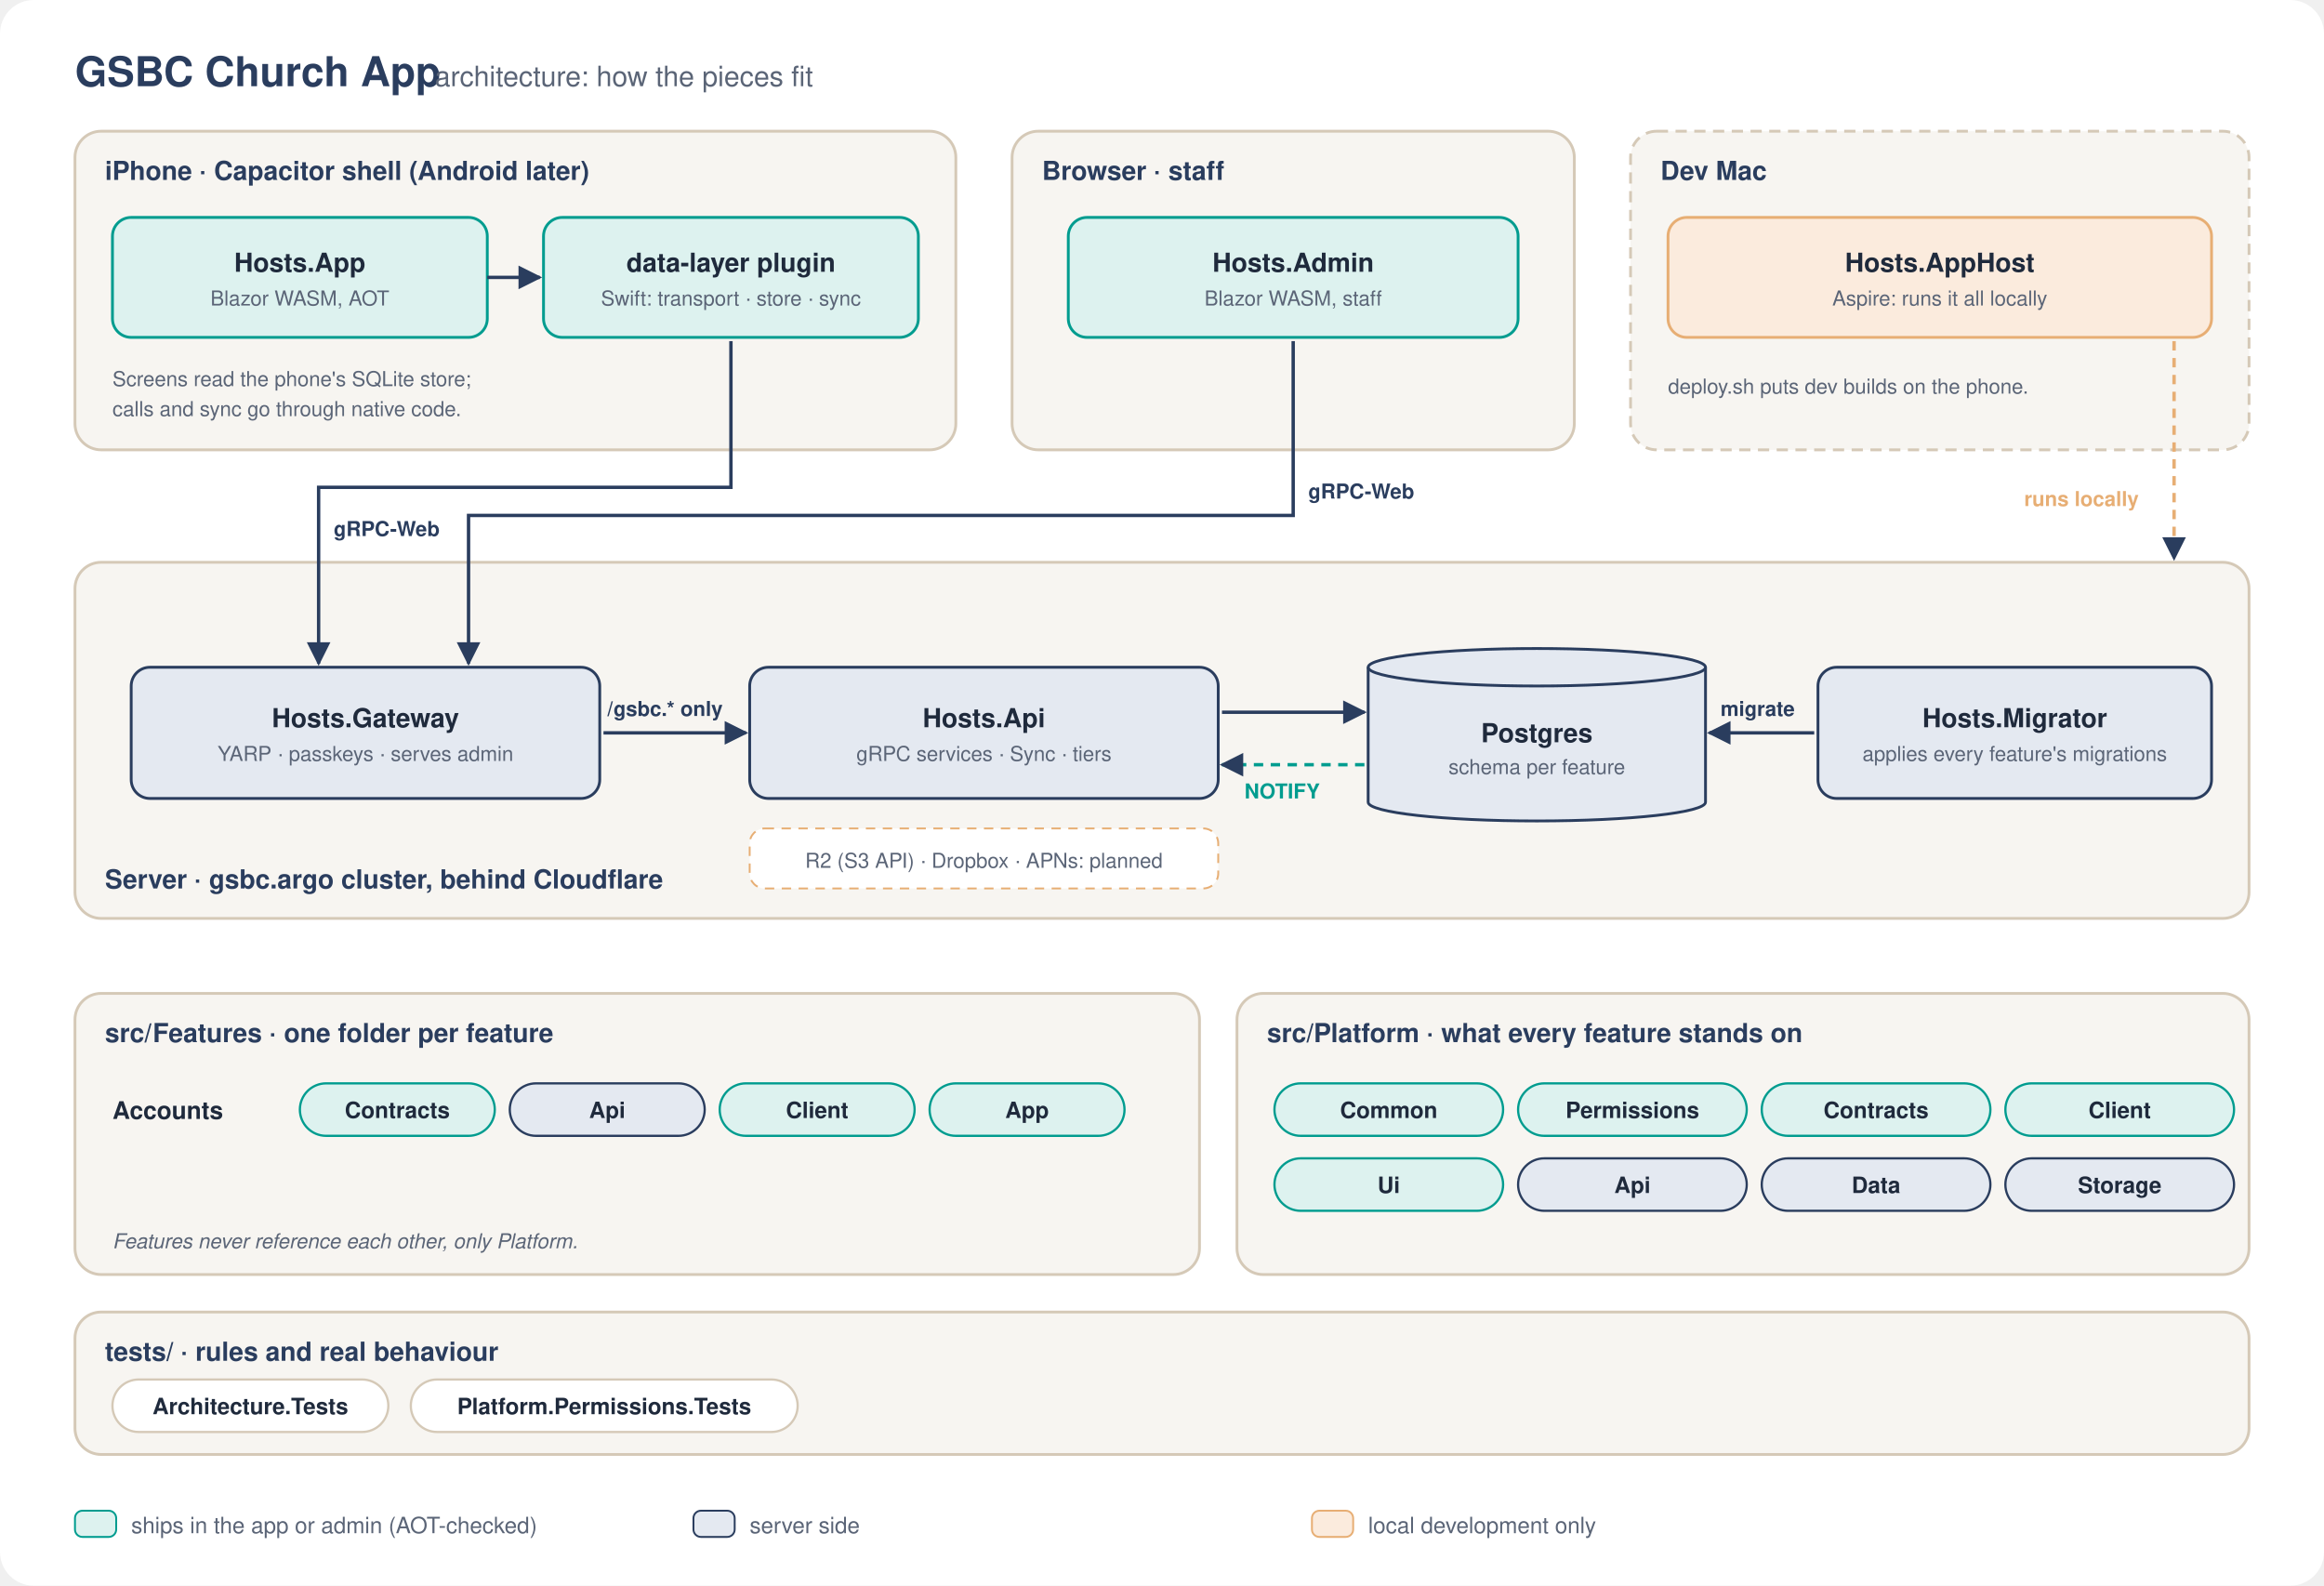
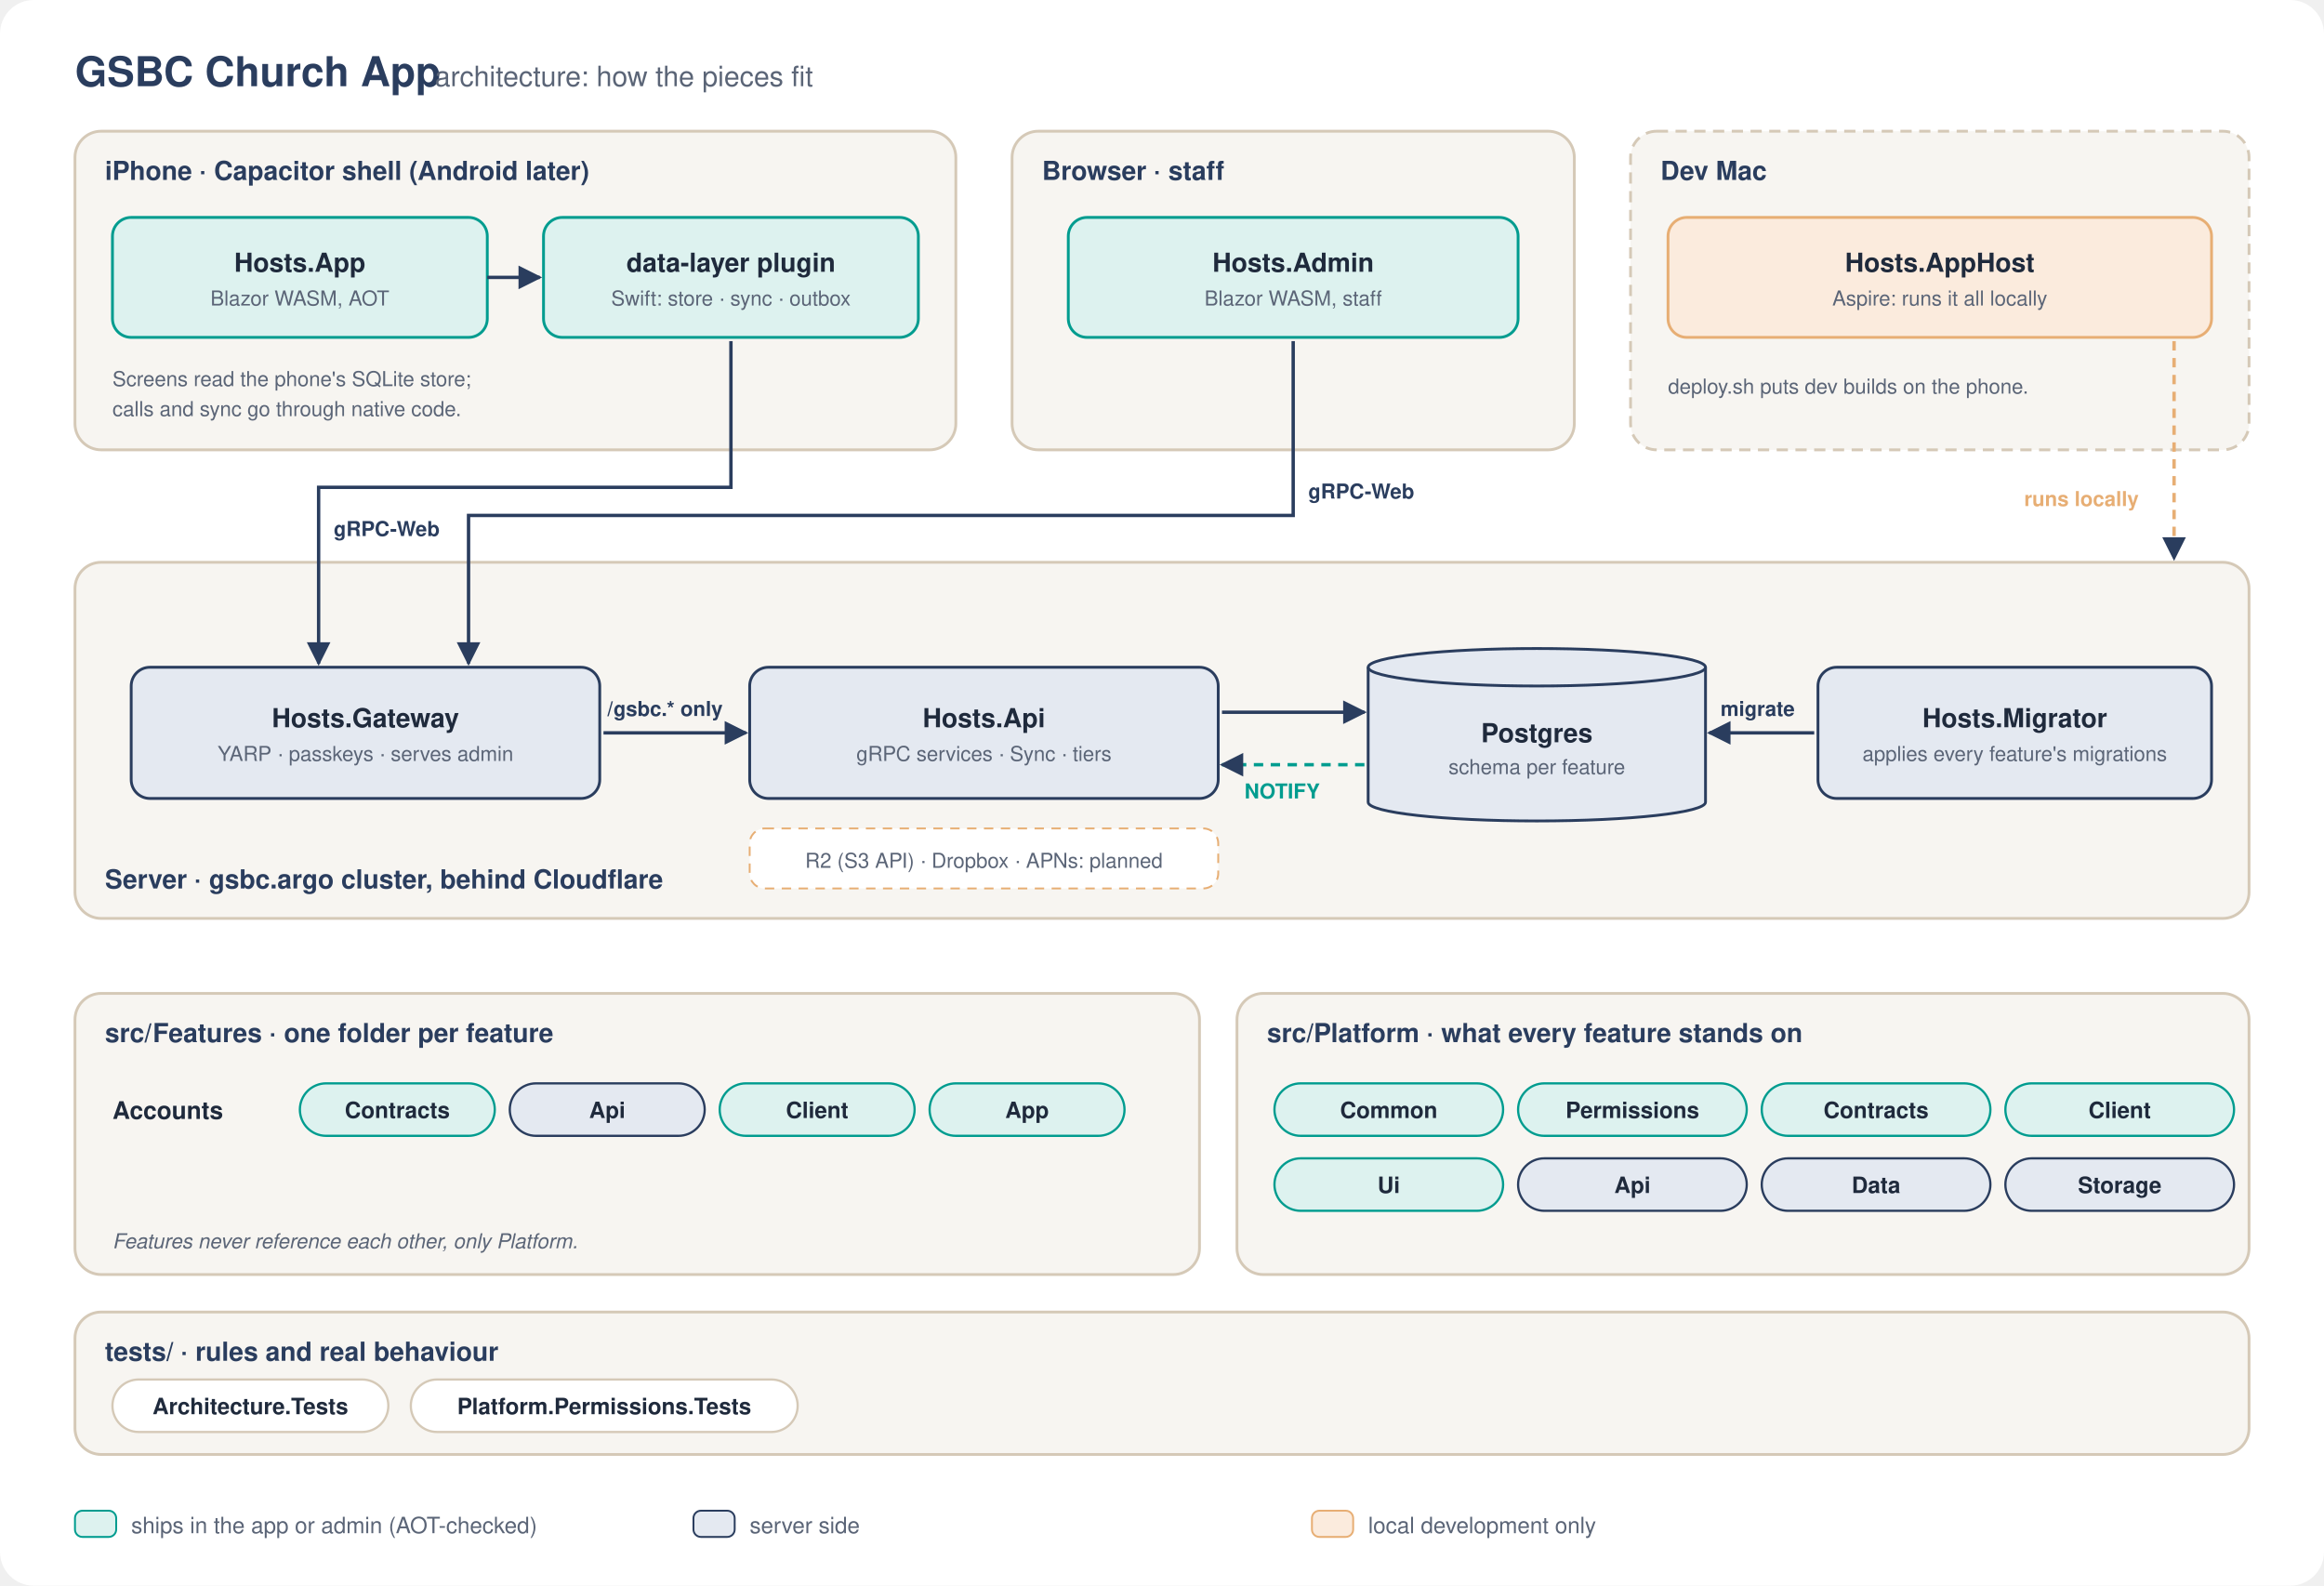
<svg xmlns="http://www.w3.org/2000/svg" viewBox="0 0 1240 846" width="1240" height="846" font-family="Montserrat, -apple-system, 'Segoe UI', Helvetica, Arial, sans-serif" role="img" aria-label="GSBC Church App architecture">
  <defs>
    <marker id="arrow" viewBox="0 0 10 10" refX="9" refY="5" markerWidth="7" markerHeight="7" orient="auto-start-reverse">
      <path d="M0,0 L10,5 L0,10 z" fill="#2A3D5E" />
    </marker>
  </defs>
  <rect width="1240" height="846" rx="18" fill="#FFFFFF" />
  <text x="40" y="46" font-size="22" font-weight="700" fill="#2A3D5E" text-anchor="start">GSBC Church App</text>
  <text x="232" y="46" font-size="15" font-weight="400" fill="#5B6577" text-anchor="start">architecture: how the pieces fit</text>
  <rect x="40" y="70" width="470" height="170" rx="14" fill="#F7F5F1" stroke="#D5C9B7" stroke-width="1.5" />
  <text x="56" y="96" font-size="14" font-weight="700" fill="#2A3D5E" text-anchor="start">iPhone · Capacitor shell (Android later)</text>
  <g data-project="GSBC.ChurchApp.Hosts.App">
    <rect x="60" y="116" width="200" height="64" rx="10" fill="#DDF2EF" stroke="#009C8F" stroke-width="1.5" />
    <text x="160.0" y="145.0" font-size="14" font-weight="700" fill="#1F2A3C" text-anchor="middle">Hosts.App</text>
    <text x="160.0" y="163.0" font-size="11" font-weight="400" fill="#5B6577" text-anchor="middle">Blazor WASM, AOT</text>
  </g>
  <g>
    <rect x="290" y="116" width="200" height="64" rx="10" fill="#DDF2EF" stroke="#009C8F" stroke-width="1.5" />
    <text x="390.0" y="145.0" font-size="14" font-weight="700" fill="#1F2A3C" text-anchor="middle">data-layer plugin</text>
-     <text x="390.0" y="163.0" font-size="11" font-weight="400" fill="#5B6577" text-anchor="middle">Swift: transport · store · sync</text>
+     <text x="390.0" y="163.0" font-size="11" font-weight="400" fill="#5B6577" text-anchor="middle">Swift: store · sync · outbox</text>
  </g>
  <path d="M260,148 L288,148" fill="none" stroke="#2A3D5E" stroke-width="1.8" marker-end="url(#arrow)" />
  <text x="60" y="206" font-size="11" font-weight="400" fill="#5B6577" text-anchor="start">Screens read the phone's SQLite store;</text>
  <text x="60" y="222" font-size="11" font-weight="400" fill="#5B6577" text-anchor="start">calls and sync go through native code.</text>
  <rect x="540" y="70" width="300" height="170" rx="14" fill="#F7F5F1" stroke="#D5C9B7" stroke-width="1.5" />
  <text x="556" y="96" font-size="14" font-weight="700" fill="#2A3D5E" text-anchor="start">Browser · staff</text>
  <g data-project="GSBC.ChurchApp.Hosts.Admin">
    <rect x="570" y="116" width="240" height="64" rx="10" fill="#DDF2EF" stroke="#009C8F" stroke-width="1.5" />
    <text x="690.0" y="145.0" font-size="14" font-weight="700" fill="#1F2A3C" text-anchor="middle">Hosts.Admin</text>
    <text x="690.0" y="163.0" font-size="11" font-weight="400" fill="#5B6577" text-anchor="middle">Blazor WASM, staff</text>
  </g>
  <rect x="870" y="70" width="330" height="170" rx="14" fill="#F7F5F1" stroke="#D5C9B7" stroke-width="1.5" stroke-dasharray="6 4" />
  <text x="886" y="96" font-size="14" font-weight="700" fill="#2A3D5E" text-anchor="start">Dev Mac</text>
  <g data-project="GSBC.ChurchApp.Hosts.AppHost">
    <rect x="890" y="116" width="290" height="64" rx="10" fill="#FBEBDD" stroke="#E7AE74" stroke-width="1.5" />
    <text x="1035.0" y="145.0" font-size="14" font-weight="700" fill="#1F2A3C" text-anchor="middle">Hosts.AppHost</text>
    <text x="1035.0" y="163.0" font-size="11" font-weight="400" fill="#5B6577" text-anchor="middle">Aspire: runs it all locally</text>
  </g>
  <text x="890" y="210" font-size="11" font-weight="400" fill="#5B6577" text-anchor="start">deploy.sh puts dev builds on the phone.</text>
  <rect x="40" y="300" width="1160" height="190" rx="14" fill="#F7F5F1" stroke="#D5C9B7" stroke-width="1.5" />
  <text x="56" y="474" font-size="14" font-weight="700" fill="#2A3D5E" text-anchor="start">Server · gsbc.argo cluster, behind Cloudflare</text>
  <g data-project="GSBC.ChurchApp.Hosts.Gateway">
    <rect x="70" y="356" width="250" height="70" rx="10" fill="#E4E9F1" stroke="#2A3D5E" stroke-width="1.5" />
    <text x="195.0" y="388.0" font-size="14" font-weight="700" fill="#1F2A3C" text-anchor="middle">Hosts.Gateway</text>
    <text x="195.0" y="406.0" font-size="11" font-weight="400" fill="#5B6577" text-anchor="middle">YARP · passkeys · serves admin</text>
  </g>
  <g data-project="GSBC.ChurchApp.Hosts.Api">
    <rect x="400" y="356" width="250" height="70" rx="10" fill="#E4E9F1" stroke="#2A3D5E" stroke-width="1.5" />
    <text x="525.0" y="388.0" font-size="14" font-weight="700" fill="#1F2A3C" text-anchor="middle">Hosts.Api</text>
    <text x="525.0" y="406.0" font-size="11" font-weight="400" fill="#5B6577" text-anchor="middle">gRPC services · Sync · tiers</text>
  </g>
  <path d="M730,356 a90.0,10 0 0,1 180,0 v72 a90.0,10 0 0,1 -180,0 z" fill="#E4E9F1" stroke="#2A3D5E" stroke-width="1.5" />
  <path d="M730,356 a90.0,10 0 0,0 180,0" fill="none" stroke="#2A3D5E" stroke-width="1.5" />
  <text x="820.0" y="396.0" font-size="14" font-weight="700" fill="#1F2A3C" text-anchor="middle">Postgres</text>
  <text x="820.0" y="413.0" font-size="11" font-weight="400" fill="#5B6577" text-anchor="middle">schema per feature</text>
  <g data-project="GSBC.ChurchApp.Hosts.Migrator">
    <rect x="970" y="356" width="210" height="70" rx="10" fill="#E4E9F1" stroke="#2A3D5E" stroke-width="1.5" />
    <text x="1075.0" y="388.0" font-size="14" font-weight="700" fill="#1F2A3C" text-anchor="middle">Hosts.Migrator</text>
    <text x="1075.0" y="406.0" font-size="11" font-weight="400" fill="#5B6577" text-anchor="middle">applies every feature's migrations</text>
  </g>
  <rect x="400" y="442" width="250" height="32" rx="8" fill="#FFFFFF" stroke="#E7AE74" stroke-dasharray="5 4" />
  <text x="525" y="463" font-size="11" font-weight="400" fill="#5B6577" text-anchor="middle">R2 (S3 API) · Dropbox · APNs: planned</text>
  <path d="M390,182 L390,260 L170,260 L170,354" fill="none" stroke="#2A3D5E" stroke-width="1.8" marker-end="url(#arrow)" />
  <text x="178" y="286" font-size="11" font-weight="600" fill="#2A3D5E" text-anchor="start">gRPC-Web</text>
  <path d="M690,182 L690,275 L250,275 L250,354" fill="none" stroke="#2A3D5E" stroke-width="1.8" marker-end="url(#arrow)" />
  <text x="698" y="266" font-size="11" font-weight="600" fill="#2A3D5E" text-anchor="start">gRPC-Web</text>
  <path d="M322,391 L398,391" fill="none" stroke="#2A3D5E" stroke-width="1.8" marker-end="url(#arrow)" />
  <text x="324" y="382" font-size="11" font-weight="600" fill="#2A3D5E" text-anchor="start">/gsbc.* only</text>
  <path d="M652,380 L728,380" fill="none" stroke="#2A3D5E" stroke-width="1.8" marker-end="url(#arrow)" />
  <path d="M728,408 L652,408" fill="none" stroke="#009C8F" stroke-width="1.8" stroke-dasharray="5 4" marker-end="url(#arrow)" />
  <text x="664" y="426" font-size="11" font-weight="600" fill="#009C8F" text-anchor="start">NOTIFY</text>
  <path d="M968,391 L912,391" fill="none" stroke="#2A3D5E" stroke-width="1.8" marker-end="url(#arrow)" />
  <text x="918" y="382" font-size="11" font-weight="600" fill="#2A3D5E" text-anchor="start">migrate</text>
  <path d="M1160,182 L1160,298" fill="none" stroke="#E7AE74" stroke-width="1.8" stroke-dasharray="5 4" marker-end="url(#arrow)" />
  <text x="1080" y="270" font-size="11" font-weight="600" fill="#E7AE74" text-anchor="start">runs locally</text>
  <rect x="40" y="530" width="600" height="150" rx="14" fill="#F7F5F1" stroke="#D5C9B7" stroke-width="1.5" />
  <text x="56" y="556" font-size="14" font-weight="700" fill="#2A3D5E" text-anchor="start">src/Features · one folder per feature</text>
  <text x="60" y="597" font-size="13" font-weight="700" fill="#1F2A3C" text-anchor="start">Accounts</text>
  <g data-project="GSBC.ChurchApp.Features.Accounts.Contracts">
    <rect x="160" y="578" width="104" height="28" rx="14" fill="#DDF2EF" stroke="#009C8F" stroke-width="1.2" />
    <text x="212.0" y="596.5" font-size="12" font-weight="600" fill="#1F2A3C" text-anchor="middle">Contracts</text>
  </g>
  <g data-project="GSBC.ChurchApp.Features.Accounts.Api">
    <rect x="272" y="578" width="104" height="28" rx="14" fill="#E4E9F1" stroke="#2A3D5E" stroke-width="1.2" />
    <text x="324.0" y="596.5" font-size="12" font-weight="600" fill="#1F2A3C" text-anchor="middle">Api</text>
  </g>
  <g data-project="GSBC.ChurchApp.Features.Accounts.Client">
    <rect x="384" y="578" width="104" height="28" rx="14" fill="#DDF2EF" stroke="#009C8F" stroke-width="1.2" />
    <text x="436.0" y="596.5" font-size="12" font-weight="600" fill="#1F2A3C" text-anchor="middle">Client</text>
  </g>
  <g data-project="GSBC.ChurchApp.Features.Accounts.App">
    <rect x="496" y="578" width="104" height="28" rx="14" fill="#DDF2EF" stroke="#009C8F" stroke-width="1.2" />
    <text x="548.0" y="596.5" font-size="12" font-weight="600" fill="#1F2A3C" text-anchor="middle">App</text>
  </g>
  <text x="60" y="666" font-size="11" font-weight="400" fill="#5B6577" text-anchor="start" font-style="italic">Features never reference each other, only Platform.</text>
  <rect x="660" y="530" width="540" height="150" rx="14" fill="#F7F5F1" stroke="#D5C9B7" stroke-width="1.5" />
  <text x="676" y="556" font-size="14" font-weight="700" fill="#2A3D5E" text-anchor="start">src/Platform · what every feature stands on</text>
  <g data-project="GSBC.ChurchApp.Platform.Common">
    <rect x="680" y="578" width="122" height="28" rx="14" fill="#DDF2EF" stroke="#009C8F" stroke-width="1.2" />
    <text x="741.0" y="596.5" font-size="12" font-weight="600" fill="#1F2A3C" text-anchor="middle">Common</text>
  </g>
  <g data-project="GSBC.ChurchApp.Platform.Permissions">
    <rect x="810" y="578" width="122" height="28" rx="14" fill="#DDF2EF" stroke="#009C8F" stroke-width="1.2" />
    <text x="871.0" y="596.5" font-size="12" font-weight="600" fill="#1F2A3C" text-anchor="middle">Permissions</text>
  </g>
  <g data-project="GSBC.ChurchApp.Platform.Contracts">
    <rect x="940" y="578" width="122" height="28" rx="14" fill="#DDF2EF" stroke="#009C8F" stroke-width="1.2" />
    <text x="1001.0" y="596.5" font-size="12" font-weight="600" fill="#1F2A3C" text-anchor="middle">Contracts</text>
  </g>
  <g data-project="GSBC.ChurchApp.Platform.Client">
    <rect x="1070" y="578" width="122" height="28" rx="14" fill="#DDF2EF" stroke="#009C8F" stroke-width="1.2" />
    <text x="1131.0" y="596.5" font-size="12" font-weight="600" fill="#1F2A3C" text-anchor="middle">Client</text>
  </g>
  <g data-project="GSBC.ChurchApp.Platform.Ui">
    <rect x="680" y="618" width="122" height="28" rx="14" fill="#DDF2EF" stroke="#009C8F" stroke-width="1.2" />
    <text x="741.0" y="636.5" font-size="12" font-weight="600" fill="#1F2A3C" text-anchor="middle">Ui</text>
  </g>
  <g data-project="GSBC.ChurchApp.Platform.Api">
    <rect x="810" y="618" width="122" height="28" rx="14" fill="#E4E9F1" stroke="#2A3D5E" stroke-width="1.2" />
    <text x="871.0" y="636.5" font-size="12" font-weight="600" fill="#1F2A3C" text-anchor="middle">Api</text>
  </g>
  <g data-project="GSBC.ChurchApp.Platform.Data">
    <rect x="940" y="618" width="122" height="28" rx="14" fill="#E4E9F1" stroke="#2A3D5E" stroke-width="1.2" />
    <text x="1001.0" y="636.5" font-size="12" font-weight="600" fill="#1F2A3C" text-anchor="middle">Data</text>
  </g>
  <g data-project="GSBC.ChurchApp.Platform.Storage">
    <rect x="1070" y="618" width="122" height="28" rx="14" fill="#E4E9F1" stroke="#2A3D5E" stroke-width="1.2" />
    <text x="1131.0" y="636.5" font-size="12" font-weight="600" fill="#1F2A3C" text-anchor="middle">Storage</text>
  </g>
  <rect x="40" y="700" width="1160" height="76" rx="14" fill="#F7F5F1" stroke="#D5C9B7" stroke-width="1.5" />
  <text x="56" y="726" font-size="14" font-weight="700" fill="#2A3D5E" text-anchor="start">tests/ · rules and real behaviour</text>
  <g data-project="GSBC.ChurchApp.Architecture.Tests">
    <rect x="60" y="736" width="147.2" height="28" rx="14" fill="#FFFFFF" stroke="#D5C9B7" stroke-width="1.2" />
    <text x="133.6" y="754.5" font-size="12" font-weight="600" fill="#1F2A3C" text-anchor="middle">Architecture.Tests</text>
  </g>
  <g data-project="GSBC.ChurchApp.Platform.Permissions.Tests">
    <rect x="219.2" y="736" width="206.4" height="28" rx="14" fill="#FFFFFF" stroke="#D5C9B7" stroke-width="1.2" />
    <text x="322.4" y="754.5" font-size="12" font-weight="600" fill="#1F2A3C" text-anchor="middle">Platform.Permissions.Tests</text>
  </g>
  <rect x="40" y="806" width="22" height="14" rx="4" fill="#DDF2EF" stroke="#009C8F" />
  <text x="70" y="818" font-size="12" font-weight="400" fill="#5B6577" text-anchor="start">ships in the app or admin (AOT-checked)</text>
  <rect x="370" y="806" width="22" height="14" rx="4" fill="#E4E9F1" stroke="#2A3D5E" />
  <text x="400" y="818" font-size="12" font-weight="400" fill="#5B6577" text-anchor="start">server side</text>
  <rect x="700" y="806" width="22" height="14" rx="4" fill="#FBEBDD" stroke="#E7AE74" />
  <text x="730" y="818" font-size="12" font-weight="400" fill="#5B6577" text-anchor="start">local development only</text>
</svg>
